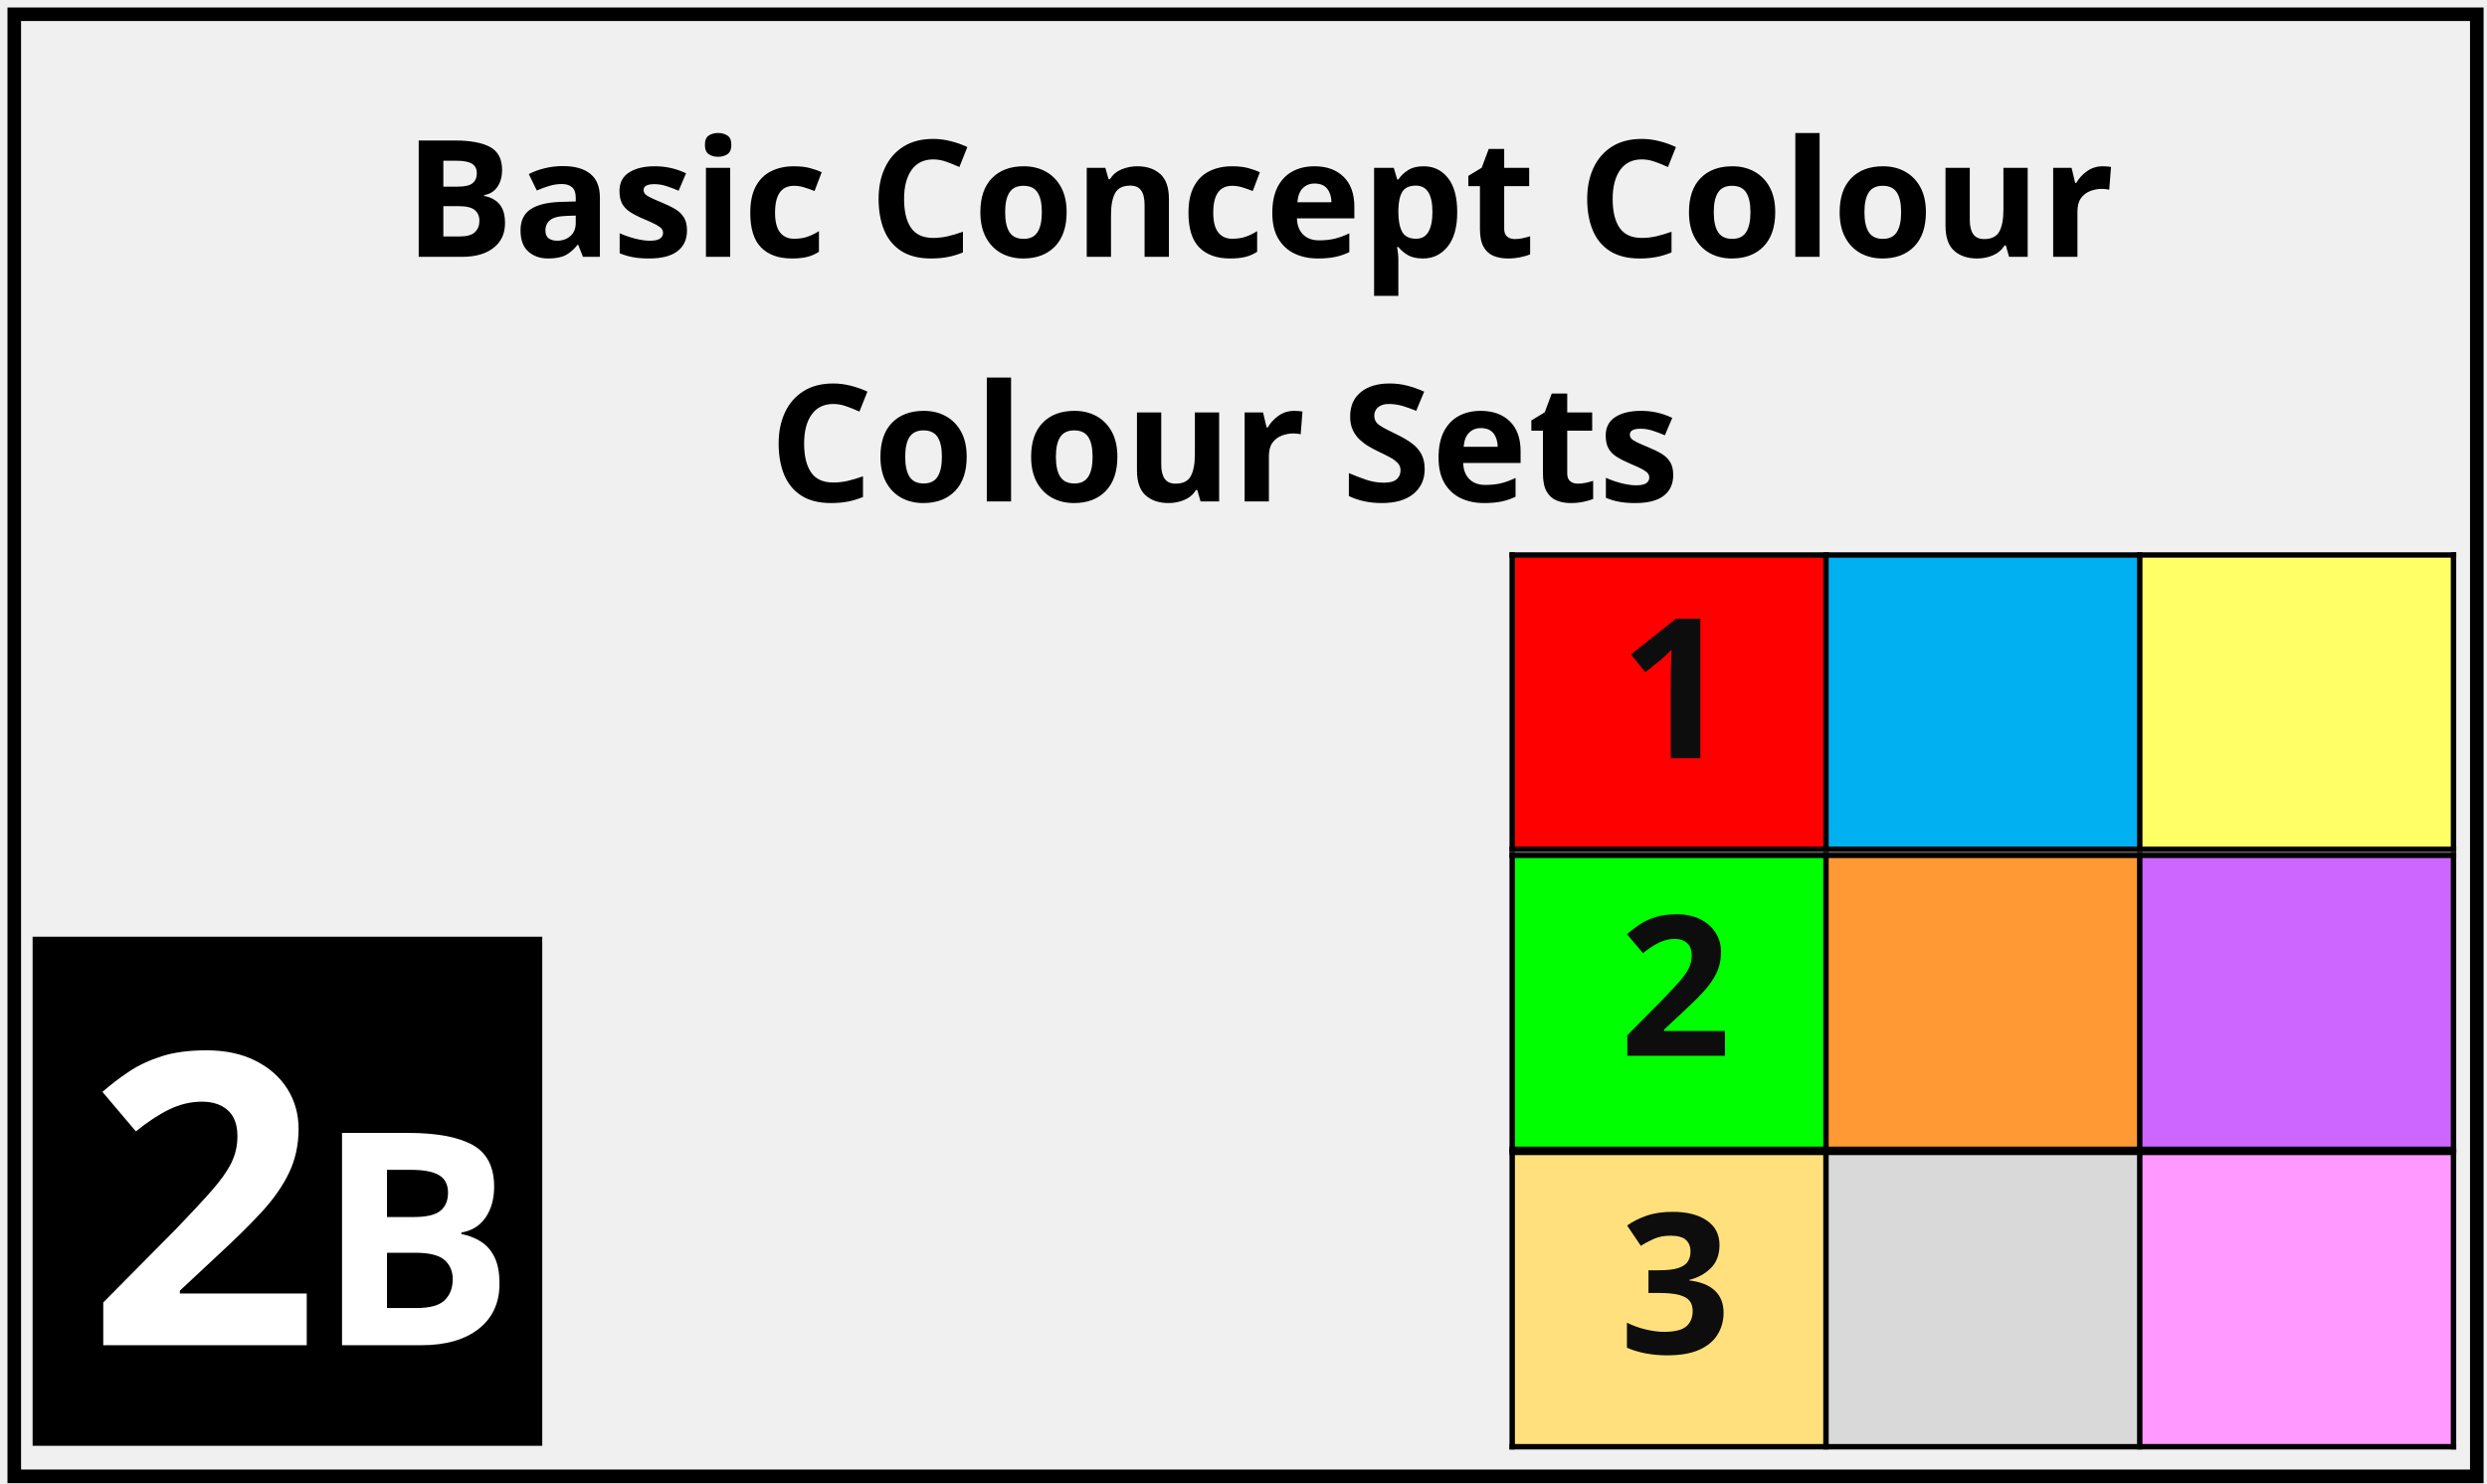
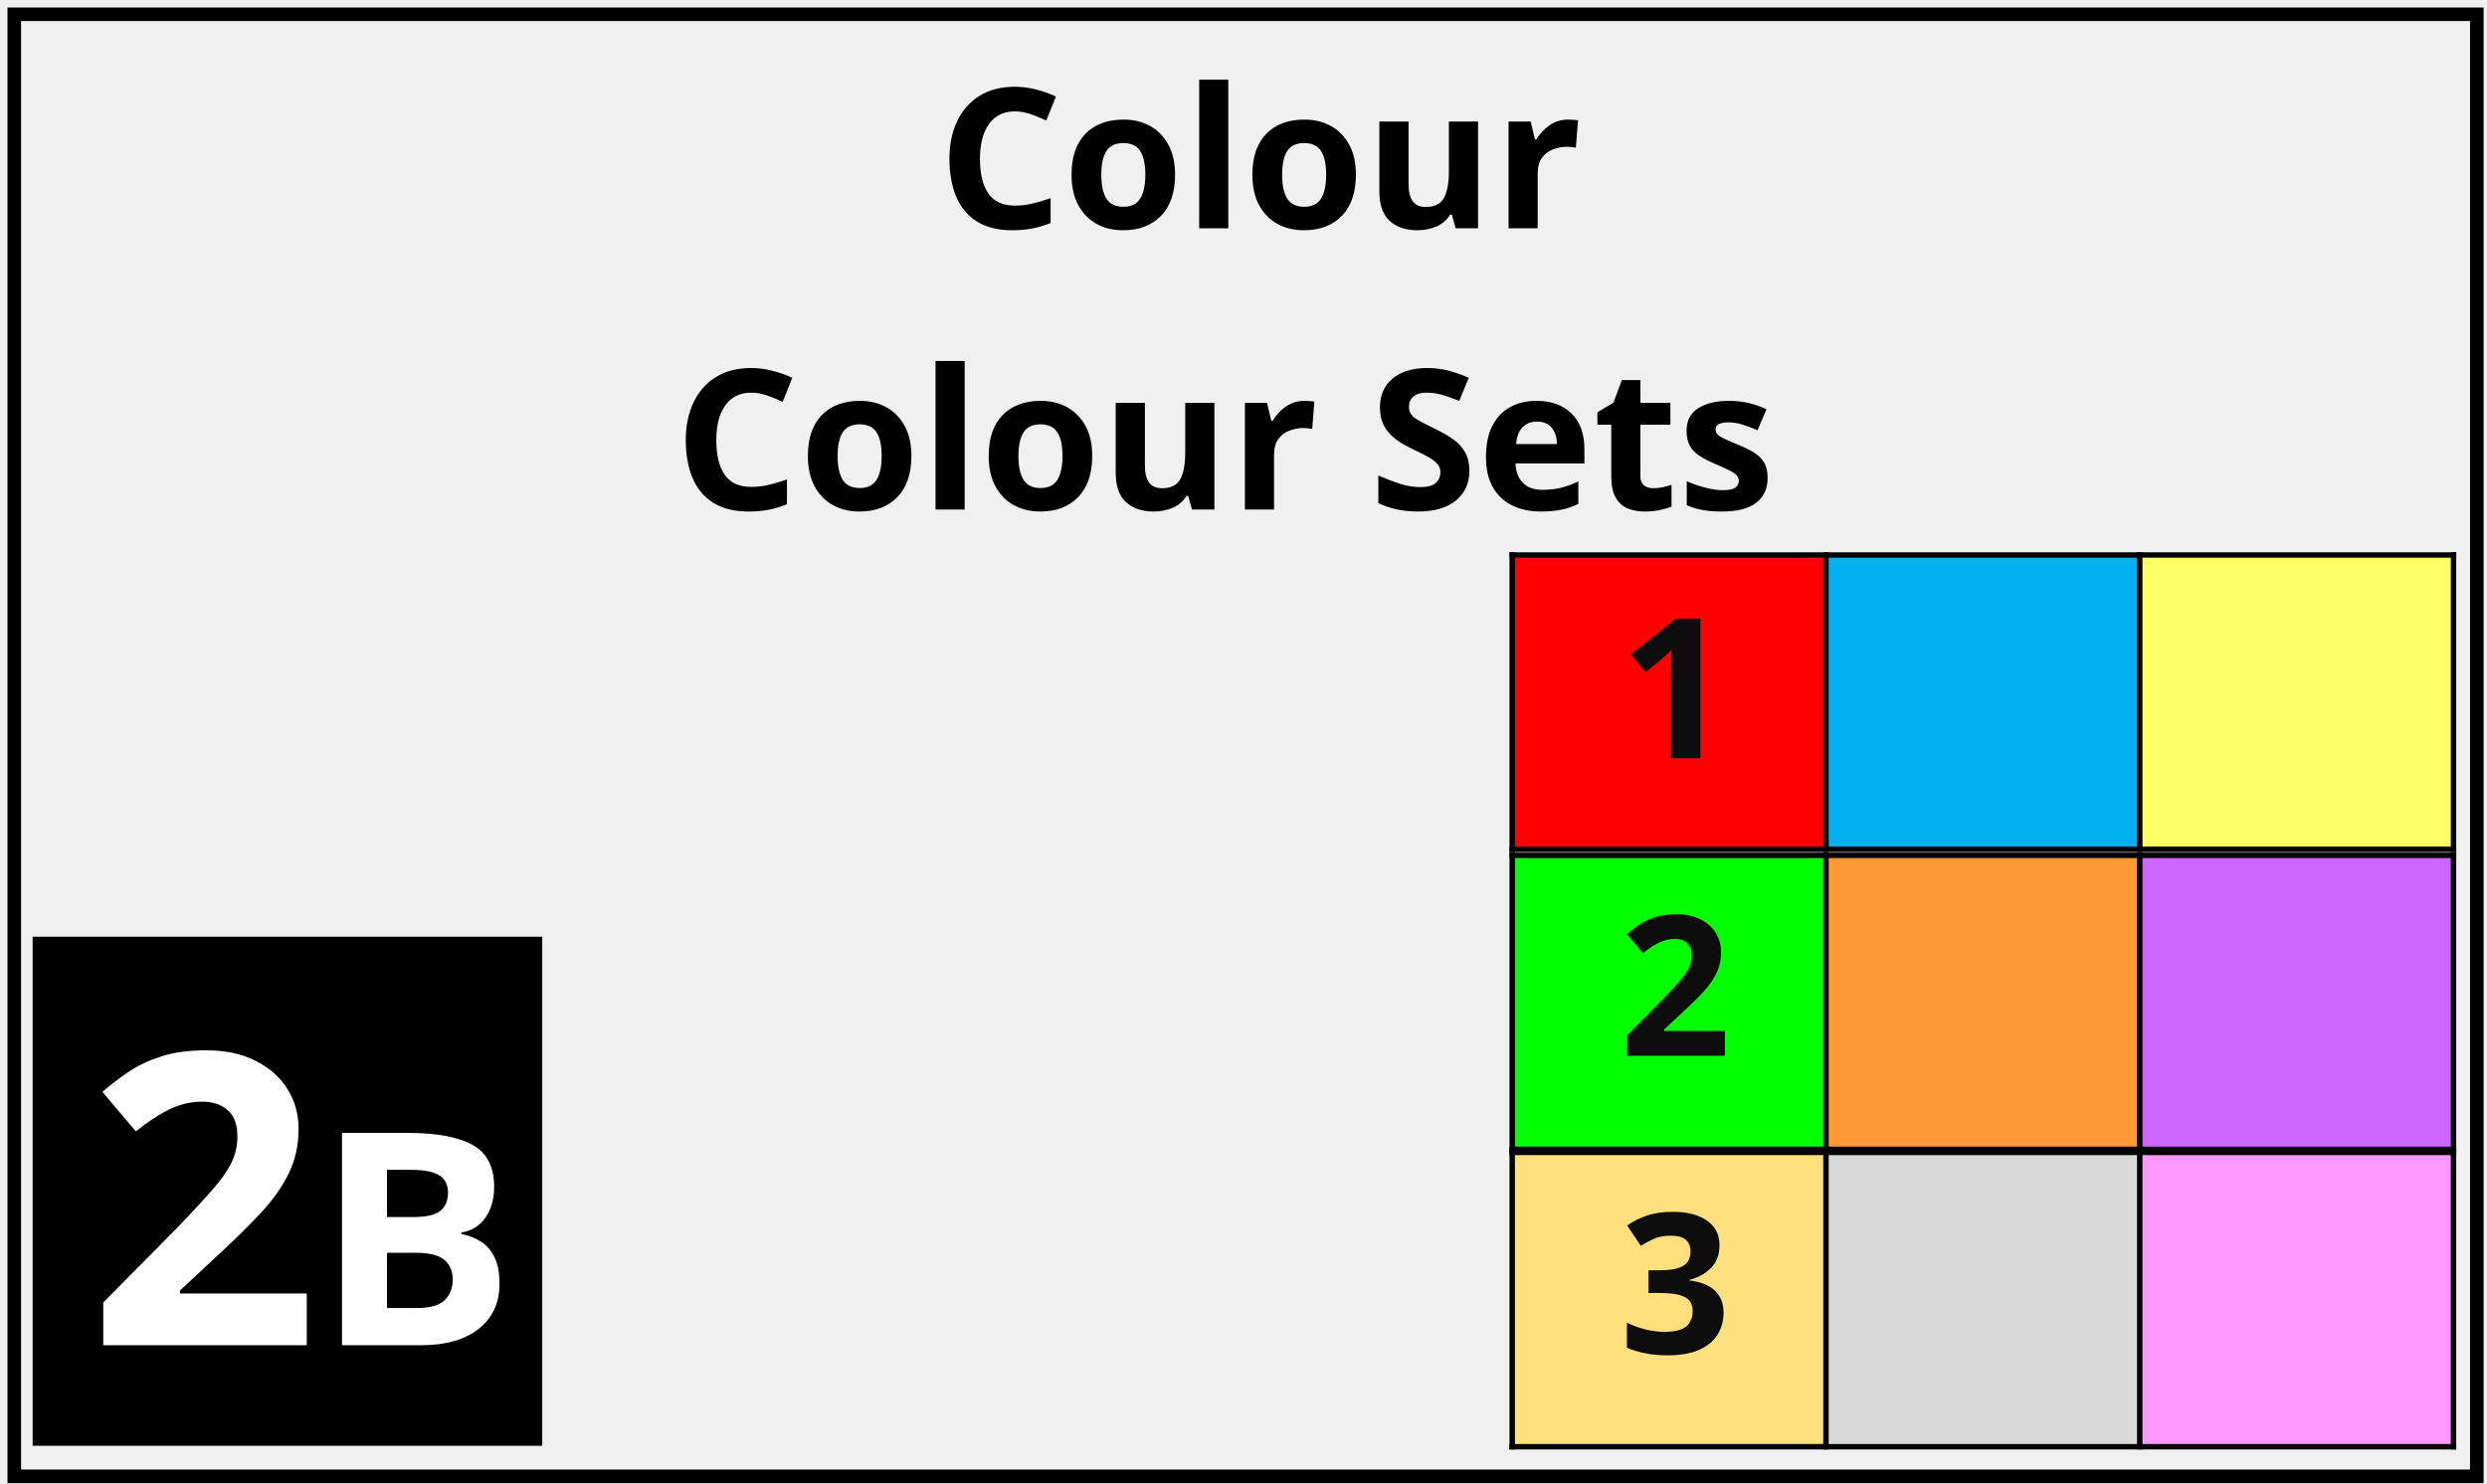
<svg xmlns="http://www.w3.org/2000/svg" width="610" height="364" overflow="hidden">
  <defs>
    <clipPath id="clip0">
      <rect x="0" y="0" width="610" height="364" />
    </clipPath>
    <clipPath id="clip1">
      <rect x="370" y="-32" width="78" height="403" />
    </clipPath>
    <clipPath id="clip2">
      <rect x="370" y="41" width="78" height="404" />
    </clipPath>
    <clipPath id="clip3">
      <rect x="370" y="114" width="78" height="404" />
    </clipPath>
  </defs>
  <g clip-path="url(#clip0)">
    <rect x="0" y="0" width="610" height="363.667" fill="#FFFFFF" fill-opacity="0" />
    <rect x="3.5" y="3.497" width="604" height="358.672" stroke="#000000" stroke-width="3.333" stroke-miterlimit="8" fill="none" />
+     <text font-family="ABC Junior Typing,ABC Junior Typing_MSFontService,sans-serif" font-weight="700" font-size="48" transform="matrix(1 0 0 0.999085 230.091 56)">Colour<tspan font-size="48" x="-64.667" y="69.063">Colour Sets</tspan>
+     </text>
    <rect x="8" y="229.79" width="125" height="124.886" />
    <text fill="#FFFFFF" font-family="Century Gothic,Century Gothic_MSFontService,sans-serif" font-weight="700" font-size="100" transform="matrix(1 0 0 0.999085 21.3271 330)">2<tspan font-size="73" x="56" y="0">B</tspan>
-       <tspan fill="#000000" font-family="ABC Junior Typing,ABC Junior Typing_MSFontService,sans-serif" font-size="40" x="77.776" y="-267.245">Basic Concept Colour</tspan>
-       <tspan fill="#000000" font-family="ABC Junior Typing,ABC Junior Typing_MSFontService,sans-serif" font-size="40" x="167.343" y="-207.19">Colour </tspan>
-       <tspan fill="#000000" font-family="ABC Junior Typing,ABC Junior Typing_MSFontService,sans-serif" font-size="40" x="307.676" y="-207.19">Sets</tspan>
    </text>
    <path d="M370.907 136.143 447.866 136.143 447.866 208.351 370.907 208.351Z" fill="#FF0000" fill-rule="evenodd" />
    <path d="M447.866 136.143 524.826 136.143 524.826 208.351 447.866 208.351Z" fill="#00B0F0" fill-rule="evenodd" />
    <path d="M524.826 136.143 601.785 136.143 601.785 208.351 524.826 208.351Z" fill="#FFFF66" fill-rule="evenodd" />
    <path d="M447.866 135.477 447.866 209.017" stroke="#000000" stroke-width="1.333" stroke-linejoin="round" stroke-miterlimit="10" fill="none" fill-rule="evenodd" />
    <path d="M524.826 135.477 524.826 209.017" stroke="#000000" stroke-width="1.333" stroke-linejoin="round" stroke-miterlimit="10" fill="none" fill-rule="evenodd" />
    <path d="M370.907 135.477 370.907 209.017" stroke="#000000" stroke-width="1.333" stroke-linejoin="round" stroke-miterlimit="10" fill="none" fill-rule="evenodd" />
    <path d="M601.785 135.477 601.785 209.017" stroke="#000000" stroke-width="1.333" stroke-linejoin="round" stroke-miterlimit="10" fill="none" fill-rule="evenodd" />
    <path d="M370.24 136.143 602.452 136.143" stroke="#000000" stroke-width="1.333" stroke-linejoin="round" stroke-miterlimit="10" fill="none" fill-rule="evenodd" />
    <path d="M370.24 208.351 602.452 208.351" stroke="#000000" stroke-width="1.333" stroke-linejoin="round" stroke-miterlimit="10" fill="none" fill-rule="evenodd" />
    <g clip-path="url(#clip1)">
      <text fill="#0D0D0D" font-family="Calibri,Calibri_MSFontService,sans-serif" font-weight="700" font-size="48" transform="matrix(1 0 0 0.999085 397.22 186)">1</text>
    </g>
    <path d="M370.907 209.829 447.866 209.829 447.866 281.952 370.907 281.952Z" fill="#00FF00" fill-rule="evenodd" />
    <path d="M447.866 209.829 524.826 209.829 524.826 281.952 447.866 281.952Z" fill="#FF9933" fill-rule="evenodd" />
    <path d="M524.826 209.829 601.785 209.829 601.785 281.952 524.826 281.952Z" fill="#CC66FF" fill-rule="evenodd" />
    <path d="M447.866 209.163 447.866 282.618" stroke="#000000" stroke-width="1.333" stroke-linejoin="round" stroke-miterlimit="10" fill="none" fill-rule="evenodd" />
    <path d="M524.826 209.163 524.826 282.618" stroke="#000000" stroke-width="1.333" stroke-linejoin="round" stroke-miterlimit="10" fill="none" fill-rule="evenodd" />
    <path d="M370.907 209.163 370.907 282.618" stroke="#000000" stroke-width="1.333" stroke-linejoin="round" stroke-miterlimit="10" fill="none" fill-rule="evenodd" />
    <path d="M601.785 209.163 601.785 282.618" stroke="#000000" stroke-width="1.333" stroke-linejoin="round" stroke-miterlimit="10" fill="none" fill-rule="evenodd" />
    <path d="M370.24 209.829 602.452 209.829" stroke="#000000" stroke-width="1.333" stroke-linejoin="round" stroke-miterlimit="10" fill="none" fill-rule="evenodd" />
    <path d="M370.24 281.952 602.452 281.952" stroke="#000000" stroke-width="1.333" stroke-linejoin="round" stroke-miterlimit="10" fill="none" fill-rule="evenodd" />
    <g clip-path="url(#clip2)">
      <text fill="#0D0D0D" font-family="Calibri,Calibri_MSFontService,sans-serif" font-weight="700" font-size="48" transform="matrix(1 0 0 0.999085 397.22 259)">2</text>
    </g>
    <path d="M370.907 282.691 447.866 282.691 447.866 354.899 370.907 354.899Z" fill="#FFE07D" fill-rule="evenodd" />
    <path d="M447.866 282.691 524.826 282.691 524.826 354.899 447.866 354.899Z" fill="#D9D9D9" fill-rule="evenodd" />
    <path d="M524.826 282.691 601.785 282.691 601.785 354.899 524.826 354.899Z" fill="#FF99FF" fill-rule="evenodd" />
    <path d="M447.866 282.025 447.866 355.565" stroke="#000000" stroke-width="1.333" stroke-linejoin="round" stroke-miterlimit="10" fill="none" fill-rule="evenodd" />
    <path d="M524.826 282.025 524.826 355.565" stroke="#000000" stroke-width="1.333" stroke-linejoin="round" stroke-miterlimit="10" fill="none" fill-rule="evenodd" />
    <path d="M370.907 282.025 370.907 355.565" stroke="#000000" stroke-width="1.333" stroke-linejoin="round" stroke-miterlimit="10" fill="none" fill-rule="evenodd" />
    <path d="M601.785 282.025 601.785 355.565" stroke="#000000" stroke-width="1.333" stroke-linejoin="round" stroke-miterlimit="10" fill="none" fill-rule="evenodd" />
    <path d="M370.24 282.691 602.452 282.691" stroke="#000000" stroke-width="1.333" stroke-linejoin="round" stroke-miterlimit="10" fill="none" fill-rule="evenodd" />
    <path d="M370.24 354.899 602.452 354.899" stroke="#000000" stroke-width="1.333" stroke-linejoin="round" stroke-miterlimit="10" fill="none" fill-rule="evenodd" />
    <g clip-path="url(#clip3)">
      <text fill="#0D0D0D" font-family="Calibri,Calibri_MSFontService,sans-serif" font-weight="700" font-size="48" transform="matrix(1 0 0 0.999085 397.22 332)">3</text>
    </g>
  </g>
</svg>
